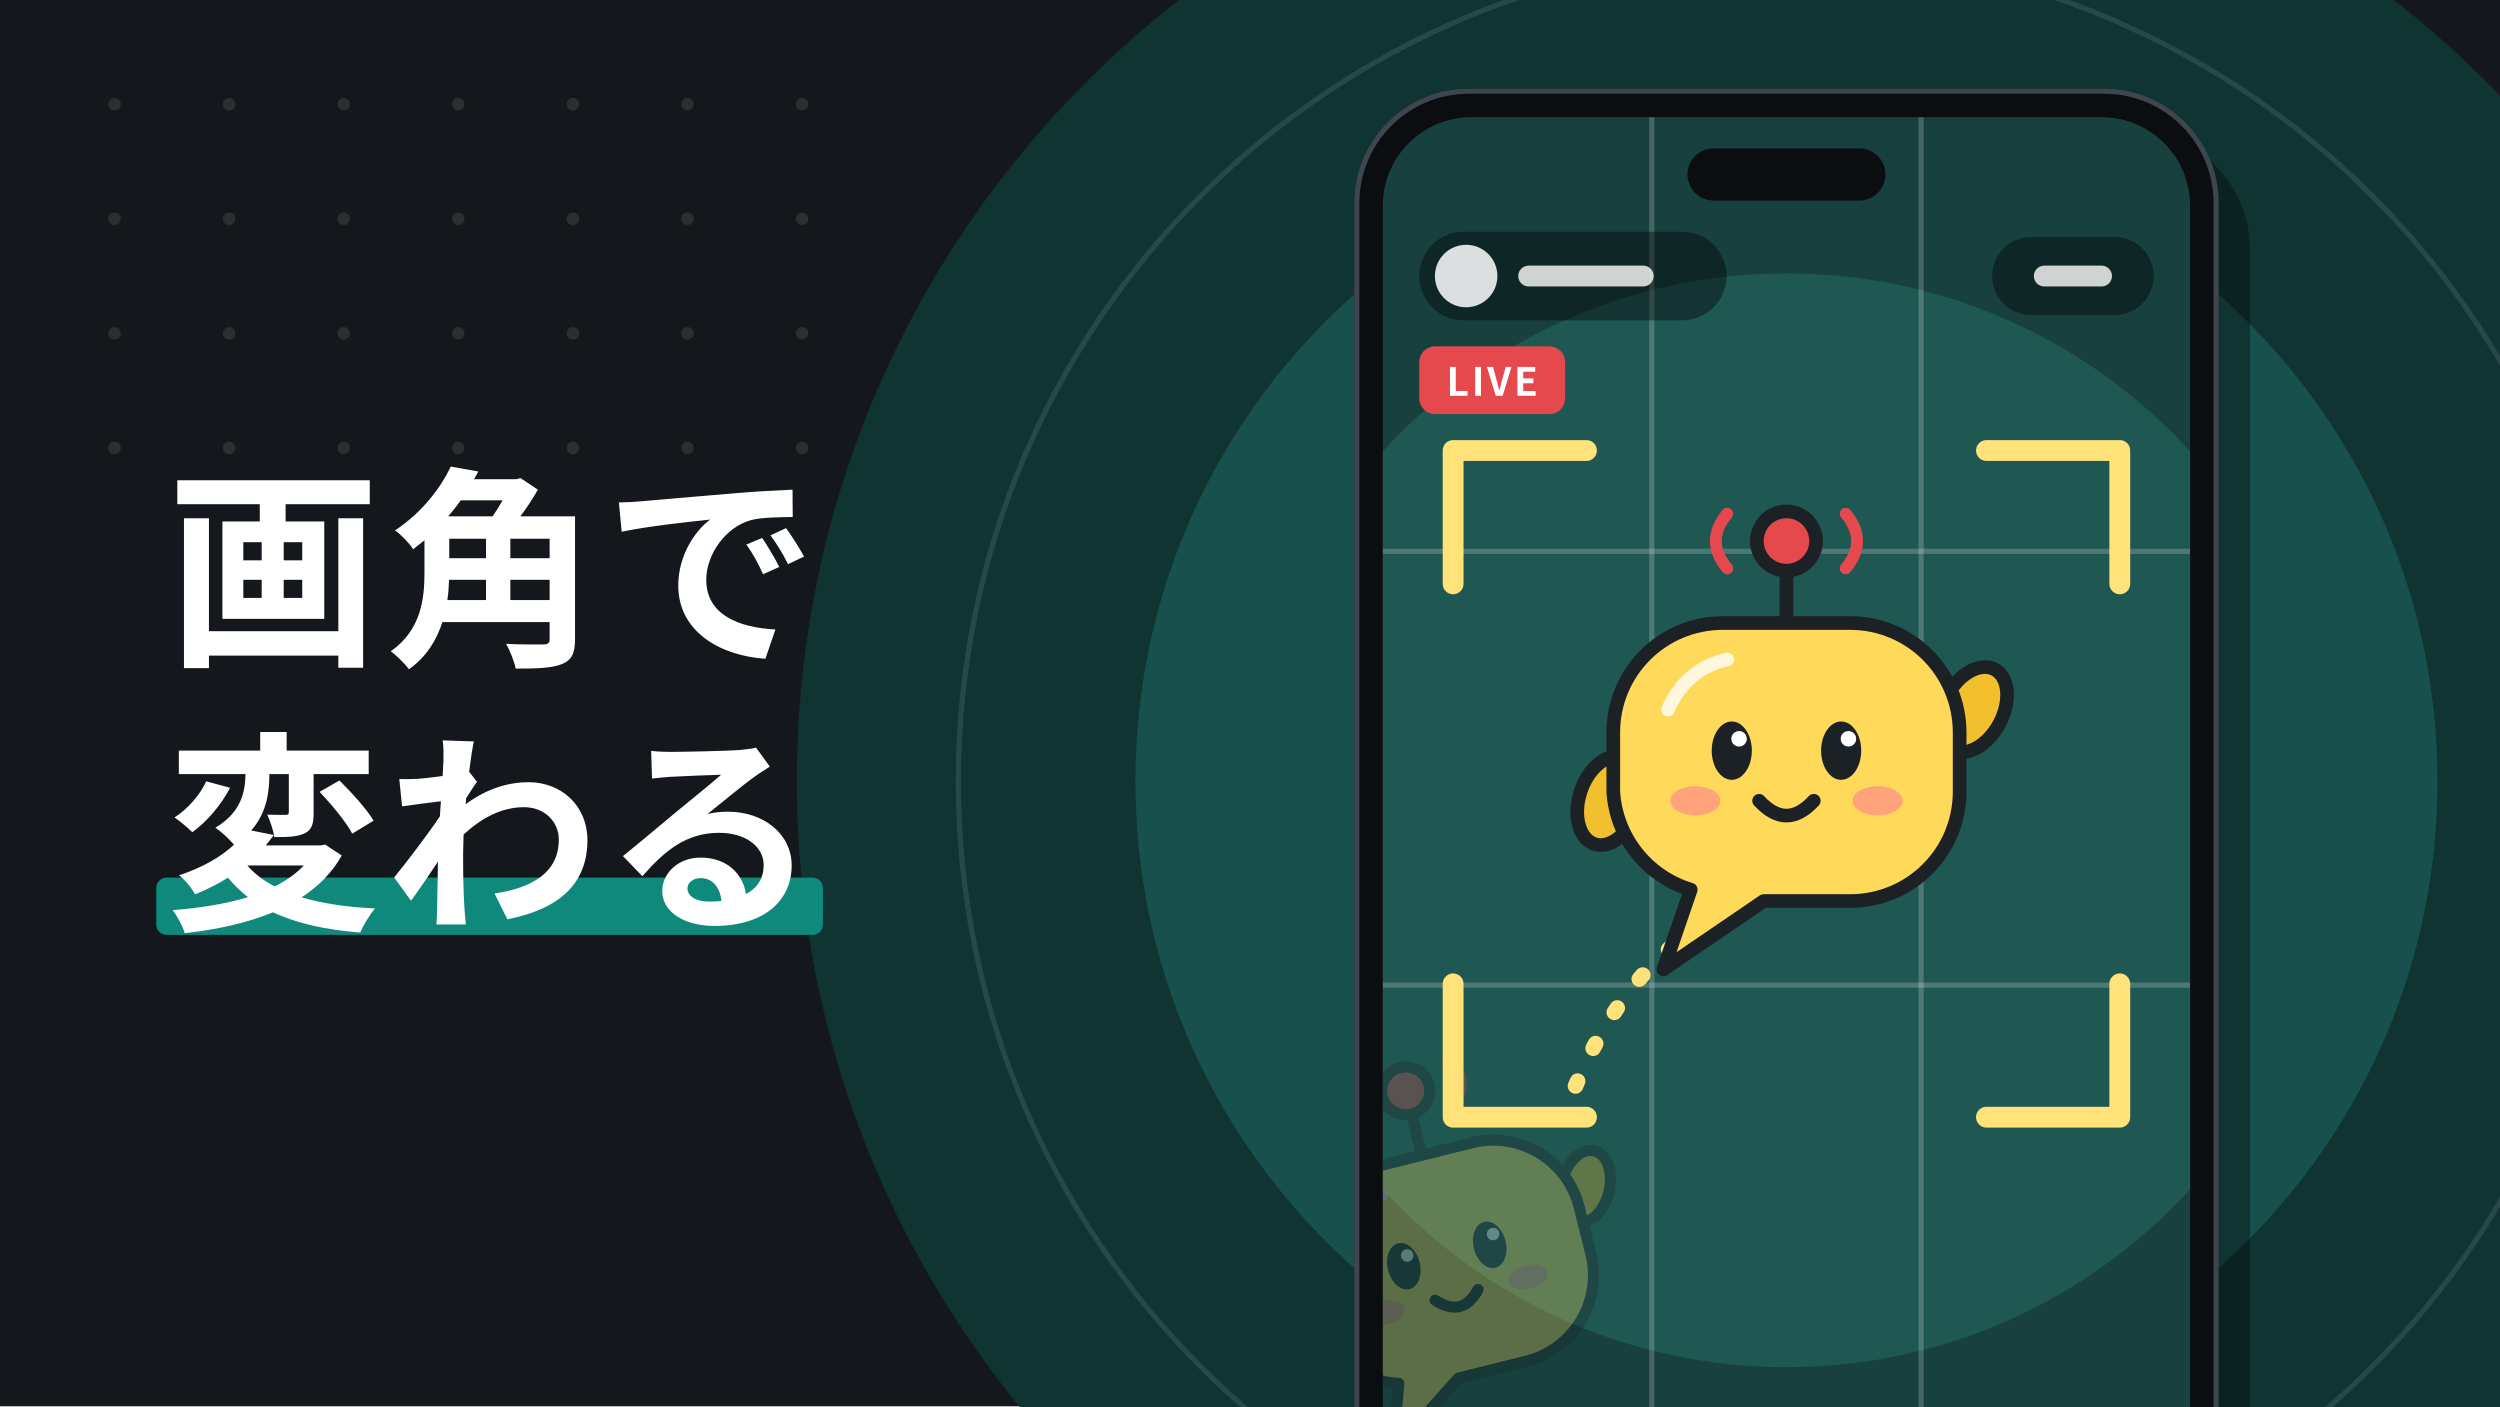
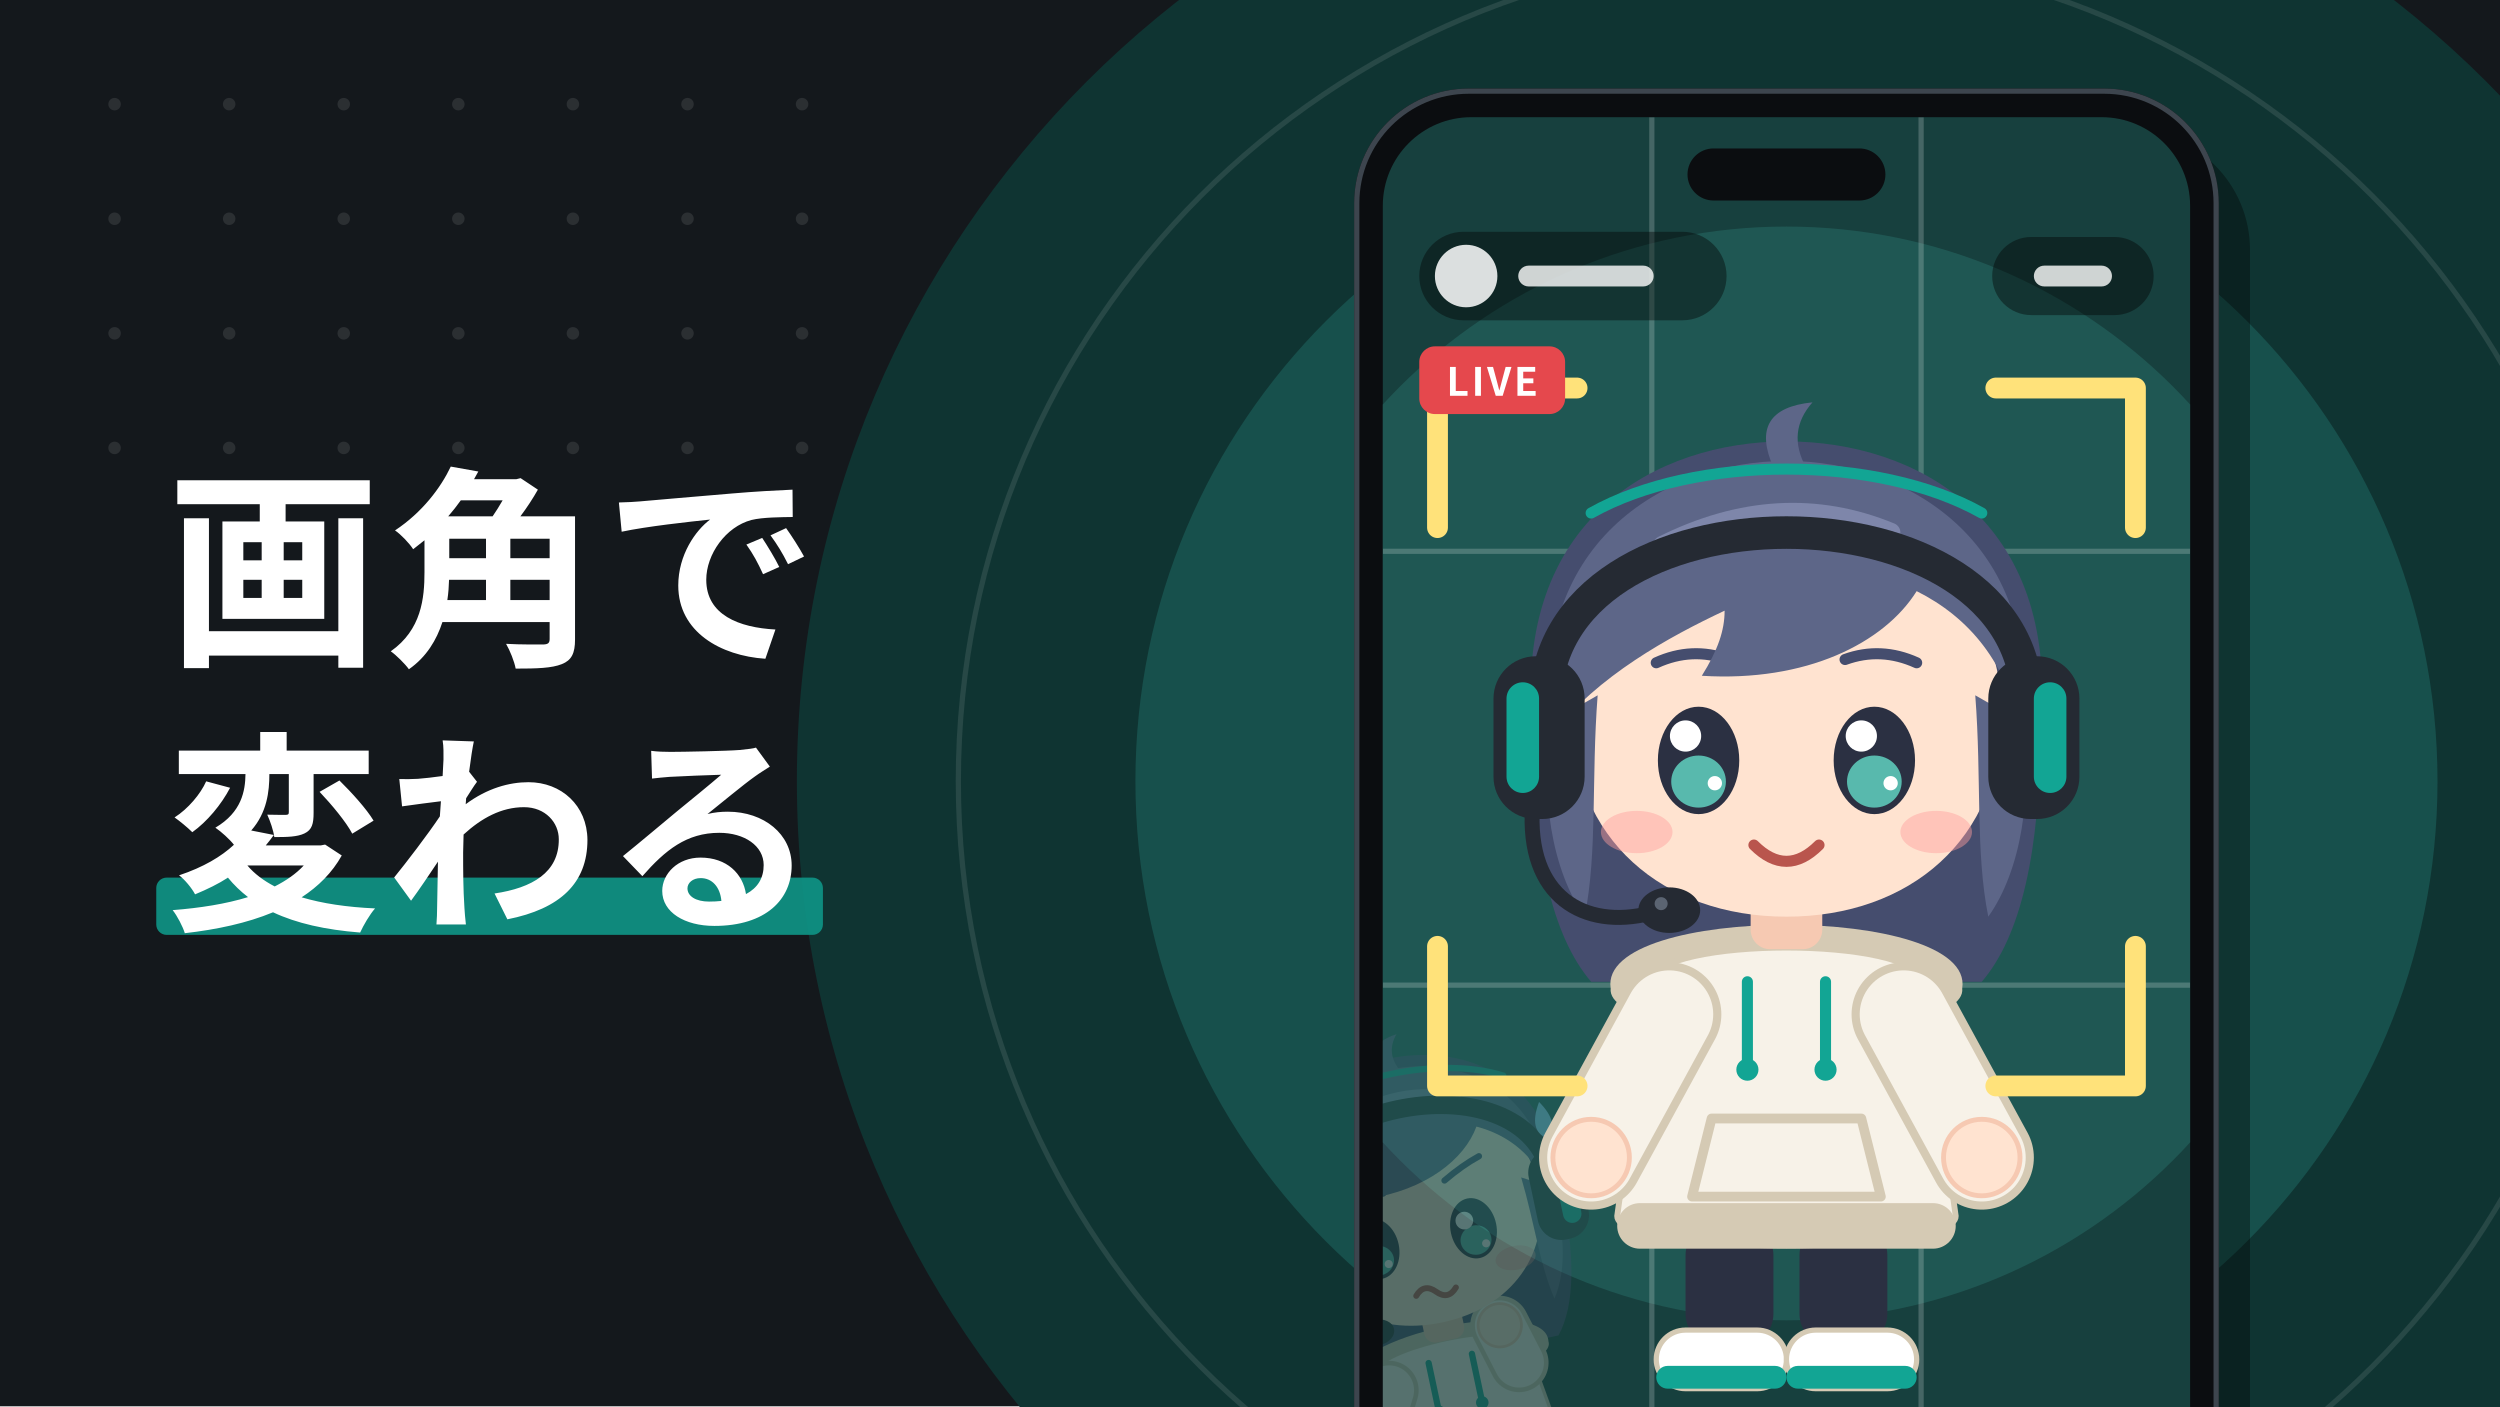
<svg xmlns="http://www.w3.org/2000/svg" viewBox="0 0 960 540" role="img" aria-label="スマホのLIVE画面の中で、端にずれていた黄色い案内役が、中央の枠に収まる図。文字は「画角で変わる」。" font-family="'Hiragino Sans','Hiragino Kaku Gothic ProN','Noto Sans JP','Noto Sans CJK JP','Yu Gothic',Meiryo,sans-serif">
  <rect width="960" height="540" fill="#14181c" />
  <circle cx="686" cy="300" r="380" fill="#0f3432" />
  <circle cx="686" cy="300" r="250" fill="#17504c" />
  <text x="64" y="249.2" font-size="82" font-weight="900" fill="#ffffff" text-anchor="start" letter-spacing="2">画角で</text>
  <rect x="60" y="337" width="256" height="22" rx="4" fill="#0e9384" opacity="0.92" />
  <text x="64" y="350.8" font-size="82" font-weight="900" fill="#ffffff" text-anchor="start" letter-spacing="2">変わる</text>
  <g fill="#fff" opacity="0.1">
    <circle cx="44" cy="40" r="2.4" />
    <circle cx="88" cy="40" r="2.4" />
    <circle cx="132" cy="40" r="2.4" />
    <circle cx="176" cy="40" r="2.4" />
    <circle cx="220" cy="40" r="2.4" />
    <circle cx="264" cy="40" r="2.4" />
    <circle cx="308" cy="40" r="2.4" />
    <circle cx="44" cy="84" r="2.4" />
    <circle cx="88" cy="84" r="2.4" />
    <circle cx="132" cy="84" r="2.4" />
    <circle cx="176" cy="84" r="2.4" />
    <circle cx="220" cy="84" r="2.4" />
    <circle cx="264" cy="84" r="2.4" />
    <circle cx="308" cy="84" r="2.4" />
    <circle cx="44" cy="128" r="2.4" />
    <circle cx="88" cy="128" r="2.4" />
    <circle cx="132" cy="128" r="2.4" />
    <circle cx="176" cy="128" r="2.4" />
    <circle cx="220" cy="128" r="2.4" />
    <circle cx="264" cy="128" r="2.4" />
    <circle cx="308" cy="128" r="2.4" />
    <circle cx="44" cy="172" r="2.4" />
    <circle cx="88" cy="172" r="2.4" />
    <circle cx="132" cy="172" r="2.4" />
    <circle cx="176" cy="172" r="2.4" />
    <circle cx="220" cy="172" r="2.4" />
    <circle cx="264" cy="172" r="2.4" />
    <circle cx="308" cy="172" r="2.4" />
  </g>
  <circle cx="686" cy="300" r="318" fill="none" stroke="#fff" stroke-width="2" opacity="0.1" />
  <defs>
    <clipPath id="CT-001-s">
      <rect x="531" y="45" width="310" height="578" rx="34" />
    </clipPath>
    <clipPath id="CT-001-l">
      <rect x="531" y="45" width="155.0" height="578" />
    </clipPath>
    <clipPath id="CT-001-r">
      <rect x="686.0" y="45" width="155.0" height="578" />
    </clipPath>
  </defs>
  <rect x="532" y="50" width="332" height="600" rx="46" fill="#000" opacity="0.35" />
  <rect x="520" y="34" width="332" height="600" rx="44" fill="#0b0d10" />
  <rect x="521.0" y="35.0" width="330" height="598" rx="43" fill="none" stroke="#3d454e" stroke-width="2" />
  <g clip-path="url(#CT-001-s)">
    <rect x="531" y="45" width="310" height="578" fill="#17403e" />
-     <circle cx="686" cy="315" r="210" fill="#1f5753" />
+     <circle cx="686" cy="297" r="210" fill="#1f5753" />
    <rect x="633.3" y="45" width="2" height="578" fill="#fff" opacity="0.2" />
    <rect x="531" y="210.7" width="310" height="2" fill="#fff" opacity="0.2" />
    <rect x="736.7" y="45" width="2" height="578" fill="#fff" opacity="0.2" />
    <rect x="531" y="377.3" width="310" height="2" fill="#fff" opacity="0.2" />
-     <g opacity="0.3" transform="rotate(-14 561 475)">
-       <g transform="translate(469.0,397.0) scale(1.4167)">
-         <path d="M60,31 V19" stroke="#1c2126" stroke-width="3" stroke-linecap="round" />
-         <circle cx="60" cy="13" r="6.5" fill="#e5484d" stroke="#1c2126" stroke-width="3" />
-         <path d="M47,7 q-5,6 0,12 M73,7 q5,6 0,12" fill="none" stroke="#e5484d" stroke-width="2.6" stroke-linecap="round" />
-         <ellipse cx="21" cy="70" rx="6.5" ry="10" transform="rotate(18 21 70)" fill="#f2bf2f" stroke="#1c2126" stroke-width="3" />
-         <ellipse cx="101" cy="50" rx="6.5" ry="10" transform="rotate(28 101 50)" fill="#f2bf2f" stroke="#1c2126" stroke-width="3" />
-         <path d="M46,31 H74 A24,24 0 0 1 98,55 V68 A24,24 0 0 1 74,92 H55 L33,107 L39,89.5 A24,24 0 0 1 22,68 V55 A24,24 0 0 1 46,31 Z" fill="#ffd95a" stroke="#1c2126" stroke-width="3" stroke-linejoin="round" />
-         <path d="M34,50 q4,-9 13,-11" fill="none" stroke="#ffffff" stroke-width="3" stroke-linecap="round" opacity="0.8" />
-         <ellipse cx="40" cy="70" rx="5.5" ry="3.2" fill="#ff9a84" opacity="0.85" />
-         <ellipse cx="80" cy="70" rx="5.5" ry="3.2" fill="#ff9a84" opacity="0.85" />
-         <ellipse cx="48" cy="59" rx="4.4" ry="6.4" fill="#1c2126" />
-         <ellipse cx="72" cy="59" rx="4.4" ry="6.4" fill="#1c2126" />
-         <circle cx="49.6" cy="56.4" r="1.7" fill="#ffffff" />
-         <circle cx="73.6" cy="56.4" r="1.7" fill="#ffffff" />
-         <path d="M54,70 q6,6.5 12,0" fill="none" stroke="#1c2126" stroke-width="3" stroke-linecap="round" />
+     <g opacity="0.28" transform="rotate(-12 551 465)">
+       <g transform="translate(460.0,391.3) scale(0.7083)">
+         <path d="M42,106 C36,42 80,18 120,18 C160,18 204,42 198,106 C198,144 192,170 180,184 L60,184 C48,170 42,144 42,106 Z" fill="#454d6e" />
+         <rect x="89" y="258" width="27" height="38" rx="10" fill="#2b3042" />
+         <rect x="124" y="258" width="27" height="38" rx="10" fill="#2b3042" />
+         <rect x="80" y="291" width="40" height="18" rx="9" fill="#fff" stroke="#d5cab4" stroke-width="1.6" />
+         <rect x="120" y="291" width="40" height="18" rx="9" fill="#fff" stroke="#d5cab4" stroke-width="1.6" />
+         <rect x="80" y="302" width="40" height="7" rx="3.5" fill="#12a594" />
+         <rect x="120" y="302" width="40" height="7" rx="3.5" fill="#12a594" />
+         <path d="M66,186 C62,160 178,160 174,186 C176,204 64,204 66,186 Z" fill="#d5cab4" />
+         <path d="M78,184 C80,170 160,170 162,184 L172,256 C172,268 68,268 68,256 Z" fill="#f7f2e8" stroke="#d5cab4" stroke-width="1.8" />
+         <rect x="68" y="252" width="104" height="14" rx="7" fill="#d5cab4" />
+         <path d="M97,226 h46 l6,24 h-58 z" fill="none" stroke="#d5cab4" stroke-width="3" stroke-linejoin="round" />
+         <path d="M108,184 v24 M132,184 v24" stroke="#12a594" stroke-width="3.4" stroke-linecap="round" />
+         <circle cx="108" cy="211" r="3.4" fill="#12a594" />
+         <circle cx="132" cy="211" r="3.4" fill="#12a594" />
+         <path d="M84,194 L60,238" stroke="#d5cab4" stroke-width="32" stroke-linecap="round" />
+         <path d="M84,194 L60,238" stroke="#f7f2e8" stroke-width="27" stroke-linecap="round" />
+         <circle cx="60" cy="238" r="12.5" fill="#f6c9b2" />
+         <circle cx="60" cy="238" r="11" fill="#ffe3d0" />
+         <path d="M156,194 L150,172" stroke="#d5cab4" stroke-width="32" stroke-linecap="round" />
+         <path d="M156,194 L150,172" stroke="#f7f2e8" stroke-width="27" stroke-linecap="round" />
+         <circle cx="150" cy="172" r="12.5" fill="#f6c9b2" />
+         <circle cx="150" cy="172" r="11" fill="#ffe3d0" />
+         <rect x="109" y="156" width="22" height="18" rx="6" fill="#f6c9b2" />
+         <path d="M54,102 C54,62 84,44 120,44 C156,44 186,62 186,102 C186,140 158,164 120,164 C82,164 54,140 54,102 Z" fill="#ffe3d0" />
+         <ellipse cx="74" cy="138" rx="11" ry="6.5" fill="#ff9d9d" opacity="0.45" />
+         <ellipse cx="166" cy="138" rx="11" ry="6.5" fill="#ff9d9d" opacity="0.45" />
+         <ellipse cx="93.0" cy="117.6" rx="12.5" ry="16.5" fill="#2b3042" />
+         <ellipse cx="93" cy="124.1" rx="8.4" ry="8" fill="#58b9ad" />
+         <circle cx="89" cy="112.5" r="4.8" fill="#fff" />
+         <circle cx="98" cy="127" r="2.2" fill="#fff" />
+         <ellipse cx="147.0" cy="117.6" rx="12.5" ry="16.5" fill="#2b3042" />
+         <ellipse cx="147" cy="124.1" rx="8.4" ry="8" fill="#58b9ad" />
+         <circle cx="143" cy="112.5" r="4.8" fill="#fff" />
+         <circle cx="152" cy="127" r="2.2" fill="#fff" />
+         <path d="M82,80 q10,3 21,9 M137,89 q11,-6 21,-9" fill="none" stroke="#454d6e" stroke-width="3.4" stroke-linecap="round" />
+         <path d="M109,147 q5.5,-6 11,0 t11,0" fill="none" stroke="#b9554d" stroke-width="3.2" stroke-linecap="round" />
+         <path d="M48,108 C40,50 82,24 120,24 C158,24 200,50 192,108 C188,86 176,72 160,64 C150,80 126,92 94,90 C99,82 101,76 101,70 C84,78 62,90 48,108 Z" fill="#5d6688" />
+         <path d="M48,104 C44,126 48,150 58,164 C62,144 60,122 62,96 Z M192,104 C196,126 192,150 182,164 C178,144 180,122 178,96 Z" fill="#5d6688" />
+         <path d="M116,26 q-8,-18 12,-20 q-8,9 -2,20 z" fill="#5d6688" />
+         <path d="M82,50 Q118,32 152,46" fill="none" stroke="#8b94b8" stroke-width="6" stroke-linecap="round" opacity="0.7" />
+         <path d="M46,100 C44,28 196,28 194,100" fill="none" stroke="#252a33" stroke-width="10" stroke-linecap="round" />
+         <path d="M60,40 C92,22 148,22 180,40" fill="none" stroke="#12a594" stroke-width="3.4" stroke-linecap="round" />
+         <rect x="30" y="84" width="28" height="50" rx="13" fill="#252a33" />
+         <rect x="34" y="92" width="10" height="34" rx="5" fill="#12a594" />
+         <rect x="182" y="84" width="28" height="50" rx="13" fill="#252a33" />
+         <rect x="196" y="92" width="10" height="34" rx="5" fill="#12a594" />
+         <path d="M42,130 C40,158 58,168 78,163" fill="none" stroke="#252a33" stroke-width="4.6" stroke-linecap="round" />
+         <ellipse cx="84" cy="162" rx="9.5" ry="7" fill="#252a33" />
+         <circle cx="81.5" cy="160" r="2" fill="#5b6472" />
+         <path d="M196,58 q9,14 0,20 q-9,-6 0,-20 z" fill="#8fd3ff" />
+         <path d="M214,82 q5,8 0,12 q-5,-4 0,-12 z" fill="#8fd3ff" />
      </g>
    </g>
-     <path d="M605,417 q26,-62 78,-74" fill="none" stroke="#ffe27a" stroke-width="6" stroke-linecap="round" stroke-dasharray="2 14" />
-     <g transform="translate(581.0,185.0) scale(1.75)">
-       <path d="M60,31 V19" stroke="#1c2126" stroke-width="3" stroke-linecap="round" />
-       <circle cx="60" cy="13" r="6.5" fill="#e5484d" stroke="#1c2126" stroke-width="3" />
-       <path d="M47,7 q-5,6 0,12 M73,7 q5,6 0,12" fill="none" stroke="#e5484d" stroke-width="2.6" stroke-linecap="round" />
-       <ellipse cx="21" cy="70" rx="6.5" ry="10" transform="rotate(18 21 70)" fill="#f2bf2f" stroke="#1c2126" stroke-width="3" />
-       <ellipse cx="101" cy="50" rx="6.5" ry="10" transform="rotate(28 101 50)" fill="#f2bf2f" stroke="#1c2126" stroke-width="3" />
-       <path d="M46,31 H74 A24,24 0 0 1 98,55 V68 A24,24 0 0 1 74,92 H55 L33,107 L39,89.5 A24,24 0 0 1 22,68 V55 A24,24 0 0 1 46,31 Z" fill="#ffd95a" stroke="#1c2126" stroke-width="3" stroke-linejoin="round" />
-       <path d="M34,50 q4,-9 13,-11" fill="none" stroke="#ffffff" stroke-width="3" stroke-linecap="round" opacity="0.8" />
-       <ellipse cx="40" cy="70" rx="5.5" ry="3.2" fill="#ff9a84" opacity="0.85" />
-       <ellipse cx="80" cy="70" rx="5.5" ry="3.2" fill="#ff9a84" opacity="0.85" />
-       <ellipse cx="48" cy="59" rx="4.4" ry="6.4" fill="#1c2126" />
-       <ellipse cx="72" cy="59" rx="4.4" ry="6.4" fill="#1c2126" />
-       <circle cx="49.6" cy="56.4" r="1.7" fill="#ffffff" />
-       <circle cx="73.6" cy="56.4" r="1.7" fill="#ffffff" />
-       <path d="M54,70 q6,6.5 12,0" fill="none" stroke="#1c2126" stroke-width="3" stroke-linecap="round" />
+     <g transform="translate(536.0,147.0) scale(1.25)">
+       <path d="M42,106 C36,42 80,18 120,18 C160,18 204,42 198,106 C198,144 192,170 180,184 L60,184 C48,170 42,144 42,106 Z" fill="#454d6e" />
+       <rect x="89" y="258" width="27" height="38" rx="10" fill="#2b3042" />
+       <rect x="124" y="258" width="27" height="38" rx="10" fill="#2b3042" />
+       <rect x="80" y="291" width="40" height="18" rx="9" fill="#fff" stroke="#d5cab4" stroke-width="1.6" />
+       <rect x="120" y="291" width="40" height="18" rx="9" fill="#fff" stroke="#d5cab4" stroke-width="1.6" />
+       <rect x="80" y="302" width="40" height="7" rx="3.5" fill="#12a594" />
+       <rect x="120" y="302" width="40" height="7" rx="3.5" fill="#12a594" />
+       <path d="M66,186 C62,160 178,160 174,186 C176,204 64,204 66,186 Z" fill="#d5cab4" />
+       <path d="M78,184 C80,170 160,170 162,184 L172,256 C172,268 68,268 68,256 Z" fill="#f7f2e8" stroke="#d5cab4" stroke-width="1.8" />
+       <rect x="68" y="252" width="104" height="14" rx="7" fill="#d5cab4" />
+       <path d="M97,226 h46 l6,24 h-58 z" fill="none" stroke="#d5cab4" stroke-width="3" stroke-linejoin="round" />
+       <path d="M108,184 v24 M132,184 v24" stroke="#12a594" stroke-width="3.4" stroke-linecap="round" />
+       <circle cx="108" cy="211" r="3.4" fill="#12a594" />
+       <circle cx="132" cy="211" r="3.4" fill="#12a594" />
+       <path d="M84,194 L60,238" stroke="#d5cab4" stroke-width="32" stroke-linecap="round" />
+       <path d="M84,194 L60,238" stroke="#f7f2e8" stroke-width="27" stroke-linecap="round" />
+       <circle cx="60" cy="238" r="12.5" fill="#f6c9b2" />
+       <circle cx="60" cy="238" r="11" fill="#ffe3d0" />
+       <path d="M156,194 L180,238" stroke="#d5cab4" stroke-width="32" stroke-linecap="round" />
+       <path d="M156,194 L180,238" stroke="#f7f2e8" stroke-width="27" stroke-linecap="round" />
+       <circle cx="180" cy="238" r="12.5" fill="#f6c9b2" />
+       <circle cx="180" cy="238" r="11" fill="#ffe3d0" />
+       <rect x="109" y="156" width="22" height="18" rx="6" fill="#f6c9b2" />
+       <path d="M54,102 C54,62 84,44 120,44 C156,44 186,62 186,102 C186,140 158,164 120,164 C82,164 54,140 54,102 Z" fill="#ffe3d0" />
+       <ellipse cx="74" cy="138" rx="11" ry="6.5" fill="#ff9d9d" opacity="0.45" />
+       <ellipse cx="166" cy="138" rx="11" ry="6.5" fill="#ff9d9d" opacity="0.45" />
+       <ellipse cx="93.0" cy="116.0" rx="12.5" ry="16.5" fill="#2b3042" />
+       <ellipse cx="93" cy="122.5" rx="8.4" ry="8" fill="#58b9ad" />
+       <circle cx="89" cy="108.5" r="4.8" fill="#fff" />
+       <circle cx="98" cy="123" r="2.2" fill="#fff" />
+       <ellipse cx="147.0" cy="116.0" rx="12.5" ry="16.5" fill="#2b3042" />
+       <ellipse cx="147" cy="122.5" rx="8.4" ry="8" fill="#58b9ad" />
+       <circle cx="143" cy="108.5" r="4.8" fill="#fff" />
+       <circle cx="152" cy="123" r="2.2" fill="#fff" />
+       <path d="M80,86 q11,-5 22,-1 M138,85 q11,-4 22,1" fill="none" stroke="#454d6e" stroke-width="3.4" stroke-linecap="round" />
+       <path d="M110,142 Q120,152 130,142" fill="none" stroke="#b9554d" stroke-width="3.4" stroke-linecap="round" />
+       <path d="M48,108 C40,50 82,24 120,24 C158,24 200,50 192,108 C188,86 176,72 160,64 C150,80 126,92 94,90 C99,82 101,76 101,70 C84,78 62,90 48,108 Z" fill="#5d6688" />
+       <path d="M48,104 C44,126 48,150 58,164 C62,144 60,122 62,96 Z M192,104 C196,126 192,150 182,164 C178,144 180,122 178,96 Z" fill="#5d6688" />
+       <path d="M116,26 q-8,-18 12,-20 q-8,9 -2,20 z" fill="#5d6688" />
+       <path d="M82,50 Q118,32 152,46" fill="none" stroke="#8b94b8" stroke-width="6" stroke-linecap="round" opacity="0.7" />
+       <path d="M46,100 C44,28 196,28 194,100" fill="none" stroke="#252a33" stroke-width="10" stroke-linecap="round" />
+       <path d="M60,40 C92,22 148,22 180,40" fill="none" stroke="#12a594" stroke-width="3.4" stroke-linecap="round" />
+       <rect x="30" y="84" width="28" height="50" rx="13" fill="#252a33" />
+       <rect x="34" y="92" width="10" height="34" rx="5" fill="#12a594" />
+       <rect x="182" y="84" width="28" height="50" rx="13" fill="#252a33" />
+       <rect x="196" y="92" width="10" height="34" rx="5" fill="#12a594" />
+       <path d="M42,130 C40,158 58,168 78,163" fill="none" stroke="#252a33" stroke-width="4.6" stroke-linecap="round" />
+       <ellipse cx="84" cy="162" rx="9.5" ry="7" fill="#252a33" />
+       <circle cx="81.5" cy="160" r="2" fill="#5b6472" />
    </g>
-     <path d="M609.2,173.0 L558.0,173.0 L558.0,224.2 M762.8,173.0 L814.0,173.0 L814.0,224.2 M762.8,429.0 L814.0,429.0 L814.0,377.8 M609.2,429.0 L558.0,429.0 L558.0,377.8" fill="none" stroke="#ffe27a" stroke-width="8" stroke-linecap="round" stroke-linejoin="round" />
+     <path d="M605.6,149.0 L552.0,149.0 L552.0,202.6 M766.4,149.0 L820.0,149.0 L820.0,202.6 M766.4,417.0 L820.0,417.0 L820.0,363.4 M605.6,417.0 L552.0,417.0 L552.0,363.4" fill="none" stroke="#ffe27a" stroke-width="8" stroke-linecap="round" stroke-linejoin="round" />
    <rect x="545" y="89" width="118" height="34" rx="17" fill="#000" opacity="0.4" />
    <circle cx="563" cy="106" r="12" fill="#fff" opacity="0.85" />
    <rect x="583" y="102" width="52" height="8" rx="4" fill="#fff" opacity="0.8" />
    <rect x="545" y="133" width="56" height="26" rx="6" fill="#e5484d" />
    <text x="573" y="152" font-size="15" font-weight="800" fill="#fff" text-anchor="middle" letter-spacing="1">LIVE</text>
    <rect x="765" y="91" width="62" height="30" rx="15" fill="#000" opacity="0.4" />
    <rect x="781" y="102" width="30" height="8" rx="4" fill="#fff" opacity="0.8" />
  </g>
  <rect x="648" y="57" width="76" height="20" rx="10" fill="#0b0d10" />
</svg>
